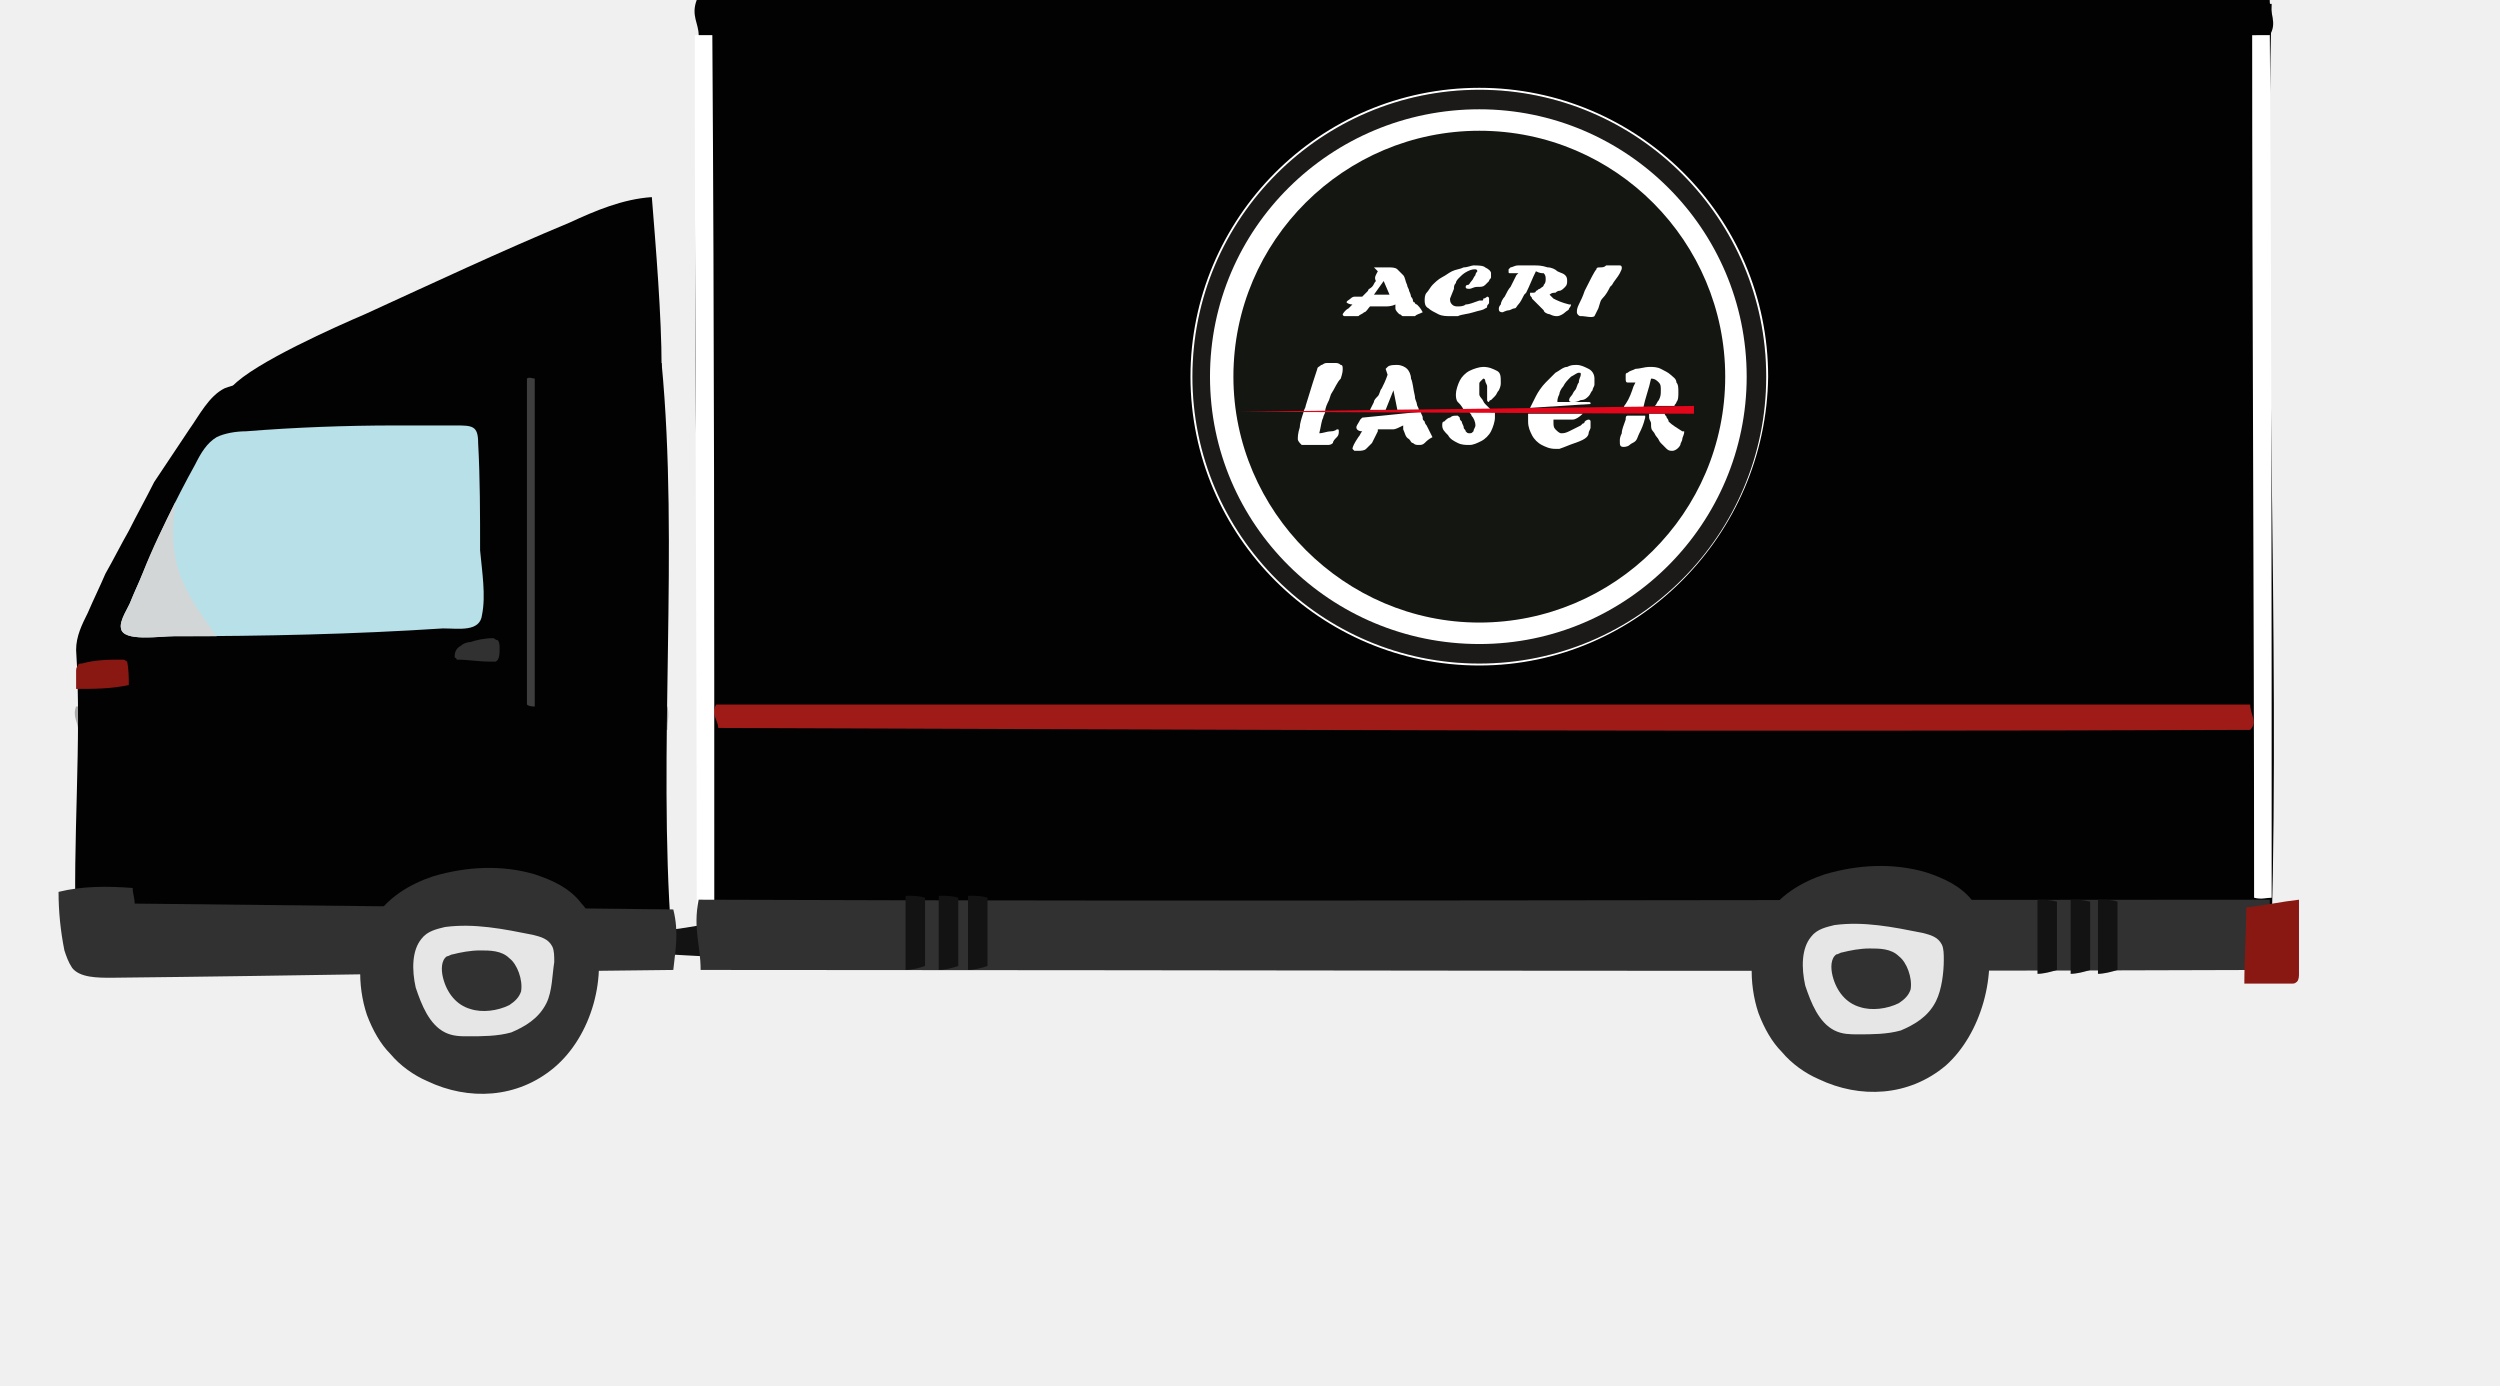
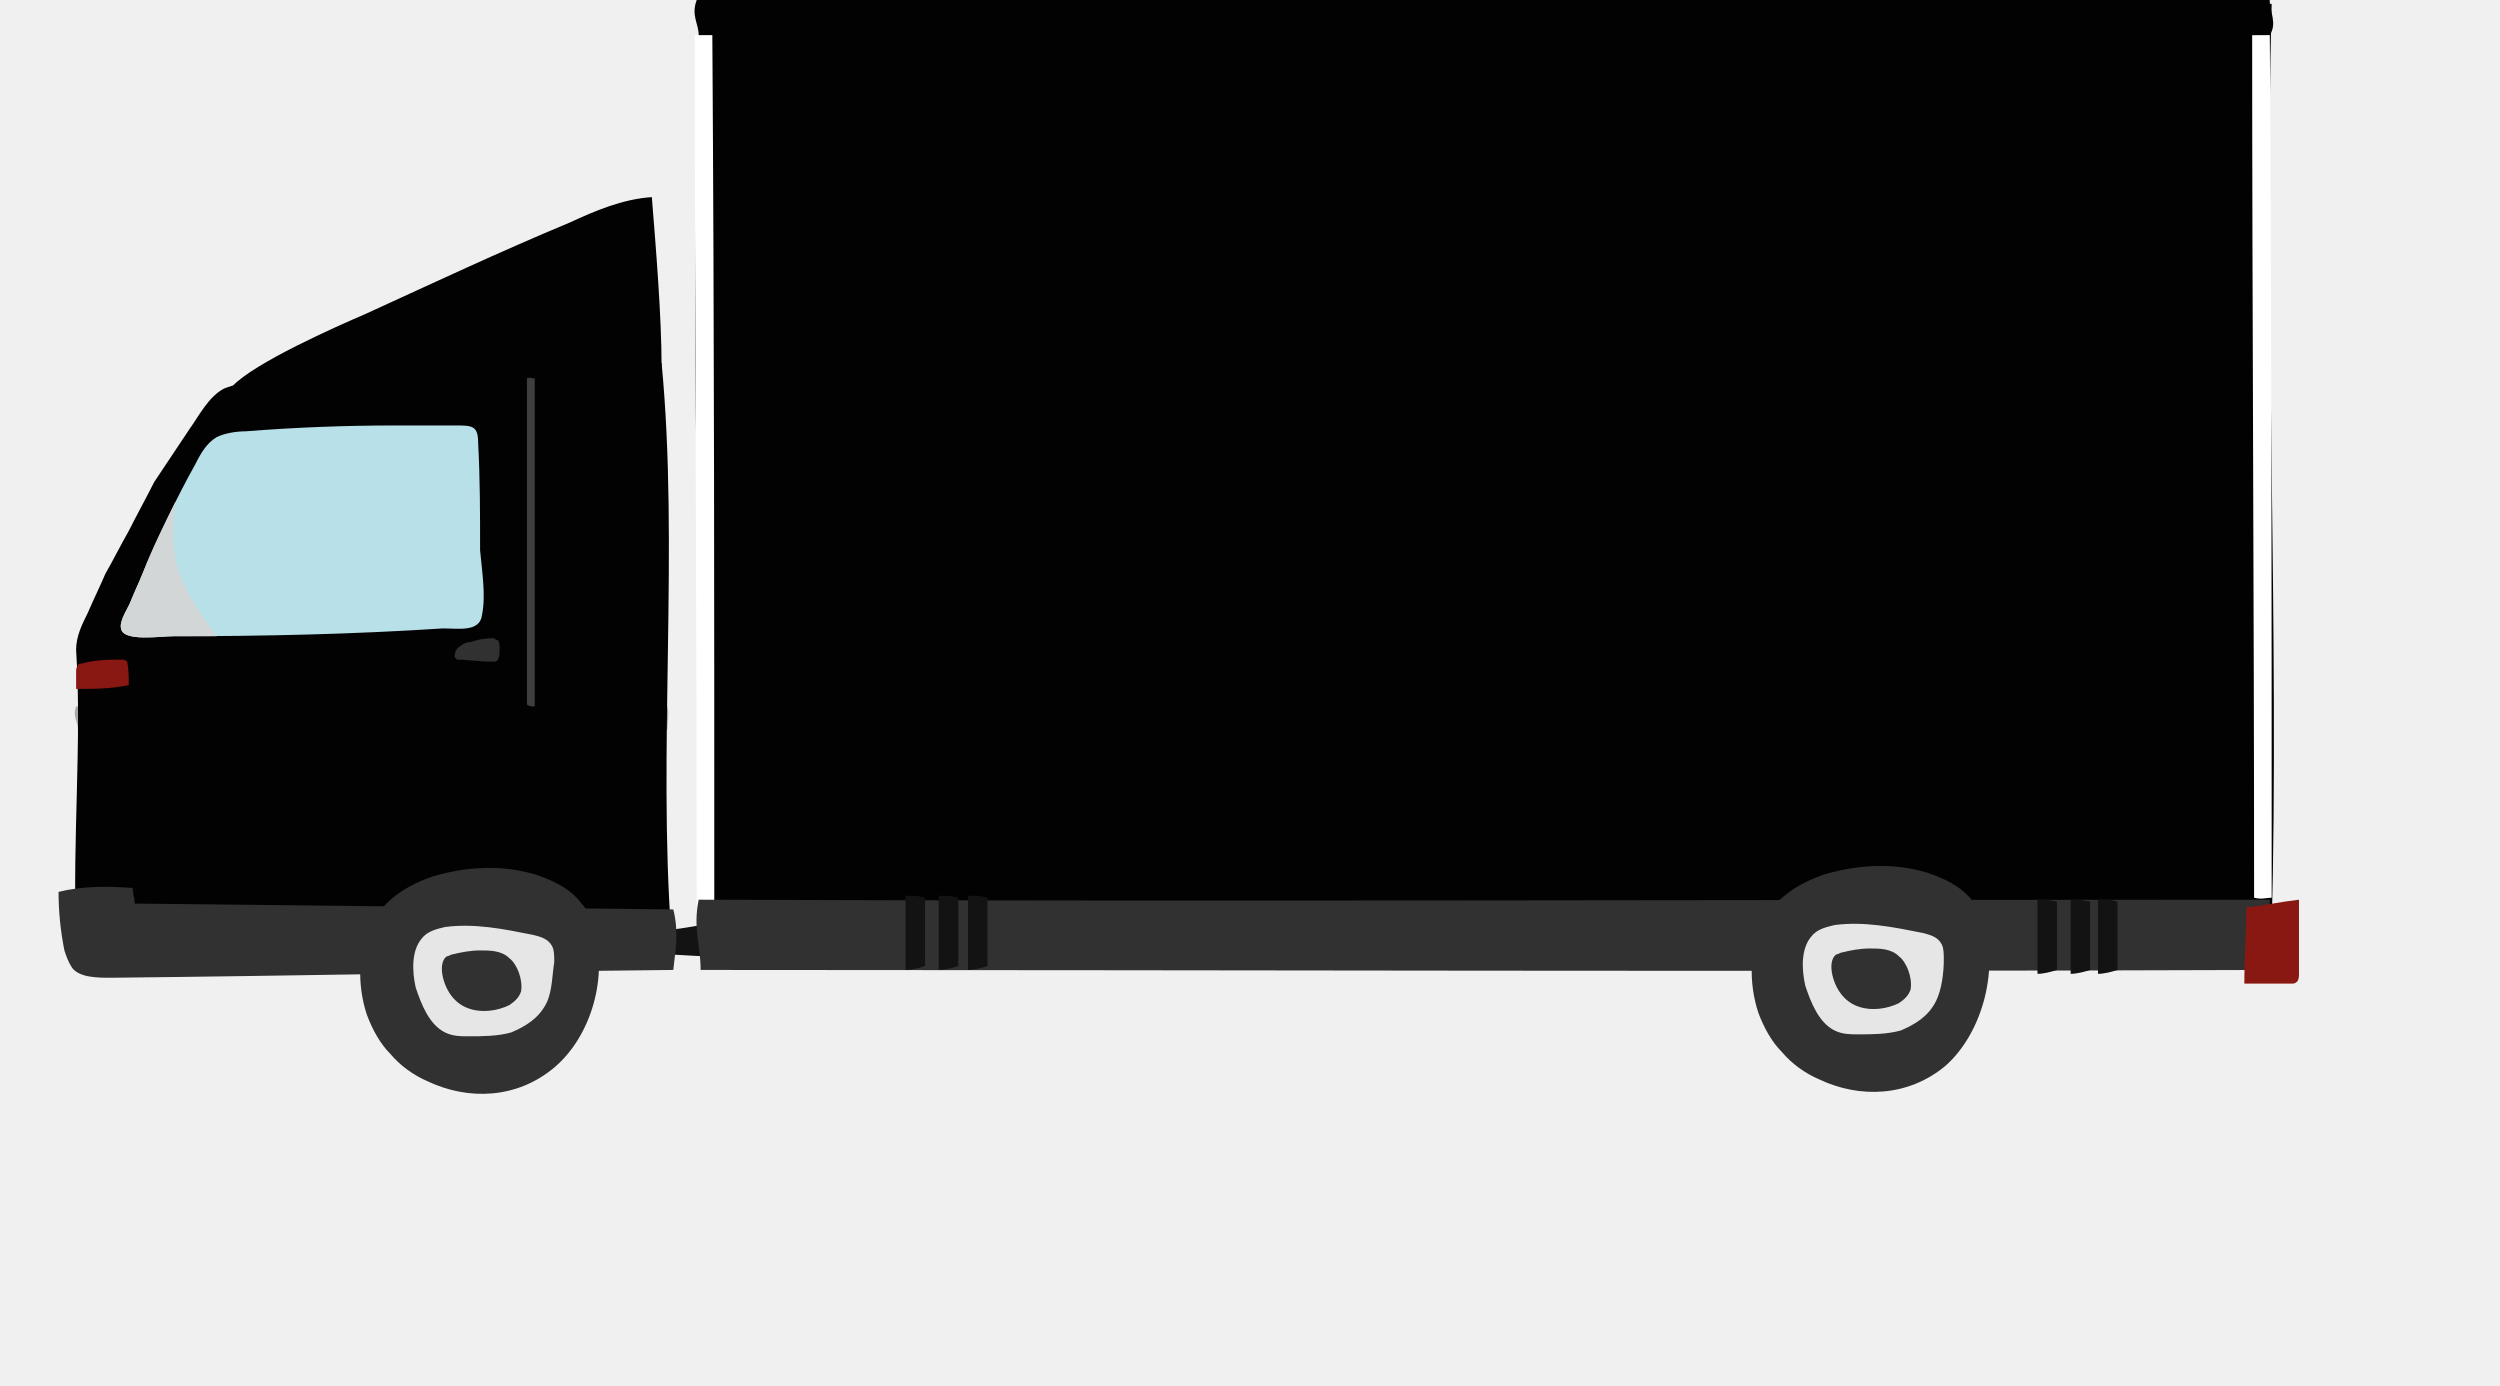
<svg xmlns="http://www.w3.org/2000/svg" version="1.1" id="Capa_1" x="0px" y="0px" viewBox="0 0 128.1 71" xml:space="preserve" width="128.1" height="71">
  <defs id="defs103" />
  <style type="text/css" id="style3">
	.st0{fill:#020203;}
	.st1{fill:#FFFFFF;}
	.st2{fill:#131313;}
	.st3{fill:#313131;}
	.st4{fill:#E7E6E6;}
	.st5{fill:#8A1812;}
	.st6{opacity:0.69;fill:#E52521;}
	.st7{opacity:0.3;fill:#020203;}
	.st8{opacity:0.3;fill:#CDCCCC;}
	.st9{fill:#B8E0E8;}
	.st10{fill:#D3D6D6;}
	.st11{fill-rule:evenodd;clip-rule:evenodd;fill:#1C1A19;}
	.st12{fill-rule:evenodd;clip-rule:evenodd;fill:#FFFFFF;}
	.st13{fill-rule:evenodd;clip-rule:evenodd;fill:#141612;}
	.st14{fill-rule:evenodd;clip-rule:evenodd;fill:#E3061A;}
</style>
  <g id="g5" transform="translate(0,-4)">
    <path class="st0" d="M 116.4,51.5 C 116.8,37.1 116,18.6 116.4,4.2 89.6,3.5 62.7,5.1 35.9,4.4 35.2,21.1 36,35.1 36,51.3 c 26.7,0.5 53.6,1.8 80.4,0.2 z" id="path7" style="fill:#020203" />
    <path class="st1" d="m 36.5,5.8 c -0.3,-0.2 -0.6,0 -0.9,0 0,14.9 0.1,29.8 0.1,44.7 0.4,0.1 0.6,0 0.9,0 0,-14.9 0,-29.8 -0.1,-44.7 z" id="path9" style="fill:#ffffff" />
    <path class="st2" d="m 33.9,52.9 c 0,-0.4 0,-0.8 0,-1.2 0.8,-0.1 1.6,-0.2 2.5,-0.4 0,0.6 0,1.2 0,1.7 -0.9,0 -1.7,-0.1 -2.5,-0.1 z" id="path11" style="fill:#131313" />
    <path class="st0" d="m 6.6,31.2 c -0.4,0.7 -0.8,1.5 -1.2,2.2 -0.3,0.7 -0.6,1.3 -0.9,2 -0.3,0.6 -0.6,1.2 -0.6,1.9 0.3,4.7 -0.2,9.9 0,14.6 10.2,0.4 20.3,0.4 30.5,0 -0.7,-9.4 0.4,-19.9 -0.5,-29.3 -6.9,0.3 -13.8,0.7 -20.7,1 -0.6,0 -1.2,0.1 -1.7,0.3 -0.8,0.4 -1.3,1.4 -1.8,2.1 -0.6,0.9 -1.2,1.8 -1.8,2.7 -0.4,0.8 -0.9,1.7 -1.3,2.5 z" id="path13" style="fill:#020203" />
    <path class="st3" d="m 116.3,53.7 c 0.4,-1.1 0,-2.4 0,-3.6 -26.8,0 -53.7,0.1 -80.5,0 -0.3,1.5 0.1,2.3 0.1,3.6 26.7,0 53.6,0.1 80.4,0 z" id="path15" style="fill:#313131" />
    <path class="st1" d="m 116.3,5 c -0.3,-0.2 -0.6,0 -0.9,0 0,15 0.1,30 0.1,45 0.4,0.1 0.6,0 0.9,0 0,-15 0,-30 -0.1,-45 z" id="path17" style="fill:#ffffff" />
    <path class="st3" d="m 3,49.7 c 1.2,-0.3 2.5,-0.3 3.8,-0.2 0,0.3 0.1,0.5 0.1,0.8 9.3,0.1 18.3,0.2 27.6,0.3 0.3,1.2 0.1,2.1 0,3.1 -9.6,0.1 -19.2,0.3 -28.8,0.4 -0.7,0 -1.6,0 -2,-0.5 C 3.5,53.3 3.4,53 3.3,52.7 3.1,51.7 3,50.7 3,49.7 Z" id="path19" style="fill:#313131" />
    <path class="st4" d="m 19.9,53.7 c 0.1,0.7 0.2,1.5 0.4,2.2 0.2,0.6 0.4,1.2 0.8,1.6 0.6,0.6 1.4,0.9 2.3,1 0.6,0.1 1.2,0.2 1.8,0.2 0.5,0 1,0 1.5,-0.2 0.5,-0.2 0.8,-0.6 1.2,-0.9 0.9,-0.9 1.8,-1.9 1.8,-3.1 0,-0.7 -0.3,-1.3 -0.6,-1.9 -0.8,-1.4 -1.9,-2.6 -3.5,-2.9 -0.4,-0.1 -0.7,-0.1 -1.1,-0.1 -0.4,0 -0.7,0.2 -1.1,0.3 -0.5,0.2 -1,0.4 -1.6,0.5 -0.6,0.2 -1.2,0.4 -1.6,0.9 -0.4,0.7 -0.4,1.6 -0.3,2.4 z" id="path21" style="fill:#e7e6e6" />
    <path class="st3" d="m 30.4,51.5 c -0.1,-0.4 -0.3,-0.9 -0.6,-1.2 -0.6,-0.8 -1.5,-1.2 -2.4,-1.5 -1.7,-0.5 -3.5,-0.4 -5.2,0.1 -1.2,0.4 -2.4,1.1 -3.1,2.3 -0.8,1.4 -0.8,3.3 -0.3,4.8 0.3,0.8 0.7,1.5 1.2,2 0.5,0.6 1.2,1.1 1.9,1.4 2.1,1 4.6,0.9 6.5,-0.7 1.9,-1.6 2.8,-4.7 2,-7.2 z M 28,55.4 c -0.4,0.8 -1.1,1.2 -1.8,1.5 -0.7,0.2 -1.5,0.2 -2.2,0.2 -0.4,0 -0.8,0 -1.2,-0.2 -0.8,-0.4 -1.2,-1.4 -1.5,-2.3 -0.2,-0.9 -0.2,-1.9 0.3,-2.5 0.3,-0.4 0.8,-0.5 1.2,-0.6 1.5,-0.2 3,0.1 4.5,0.4 0.4,0.1 0.8,0.2 1,0.6 0.1,0.2 0.1,0.5 0.1,0.8 -0.1,0.6 -0.1,1.5 -0.4,2.1 z" id="path23" style="fill:#313131" />
    <path class="st3" d="m 26.1,53.1 c -0.4,-0.4 -1,-0.4 -1.5,-0.4 -0.5,0 -1,0.1 -1.4,0.2 -0.1,0 -0.2,0.1 -0.3,0.1 -0.3,0.2 -0.3,0.7 -0.2,1.1 0.2,0.8 0.7,1.4 1.4,1.6 0.6,0.2 1.4,0.1 2,-0.2 0.3,-0.2 0.5,-0.4 0.6,-0.7 0.1,-0.6 -0.2,-1.4 -0.6,-1.7 z" id="path25" style="fill:#313131" />
    <path class="st4" d="m 91.1,53.6 c 0.1,0.7 0.2,1.5 0.4,2.2 0.2,0.6 0.4,1.2 0.8,1.6 0.6,0.6 1.4,0.9 2.3,1 0.6,0.1 1.2,0.2 1.8,0.2 0.5,0 1,0 1.5,-0.2 0.5,-0.2 0.8,-0.6 1.2,-0.9 0.9,-0.9 1.8,-1.9 1.8,-3.1 0,-0.7 -0.3,-1.3 -0.6,-1.9 -0.8,-1.4 -1.9,-2.6 -3.5,-2.9 -0.4,-0.1 -0.7,-0.1 -1.1,-0.1 -0.4,0 -0.7,0.2 -1.1,0.3 -0.5,0.2 -1,0.4 -1.6,0.5 -0.6,0.2 -1.2,0.4 -1.6,0.9 -0.4,0.7 -0.4,1.6 -0.3,2.4 z" id="path27" style="fill:#e7e6e6" />
    <path class="st3" d="m 101.7,51.4 c -0.1,-0.4 -0.3,-0.9 -0.6,-1.2 -0.6,-0.8 -1.5,-1.2 -2.4,-1.5 -1.7,-0.5 -3.5,-0.4 -5.2,0.1 -1.2,0.4 -2.4,1.1 -3.1,2.3 -0.8,1.4 -0.8,3.3 -0.3,4.8 0.3,0.8 0.7,1.5 1.2,2 0.5,0.6 1.2,1.1 1.9,1.4 2.1,1 4.6,0.9 6.5,-0.7 1.8,-1.6 2.7,-4.7 2,-7.2 z m -2.5,3.9 c -0.4,0.8 -1.1,1.2 -1.8,1.5 -0.7,0.2 -1.5,0.2 -2.2,0.2 -0.4,0 -0.8,0 -1.2,-0.2 -0.8,-0.4 -1.2,-1.4 -1.5,-2.3 -0.2,-0.9 -0.2,-1.9 0.3,-2.5 0.3,-0.4 0.8,-0.5 1.2,-0.6 1.5,-0.2 3,0.1 4.5,0.4 0.4,0.1 0.8,0.2 1,0.6 0.1,0.2 0.1,0.5 0.1,0.8 0,0.6 -0.1,1.5 -0.4,2.1 z" id="path29" style="fill:#313131" />
    <path class="st3" d="m 97.3,53 c -0.4,-0.4 -1,-0.4 -1.5,-0.4 -0.5,0 -1,0.1 -1.4,0.2 -0.1,0 -0.2,0.1 -0.3,0.1 -0.3,0.2 -0.3,0.7 -0.2,1.1 0.2,0.8 0.7,1.4 1.4,1.6 0.6,0.2 1.4,0.1 2,-0.2 0.3,-0.2 0.5,-0.4 0.6,-0.7 C 98,54.1 97.7,53.3 97.3,53 Z" id="path31" style="fill:#313131" />
    <path class="st2" d="m 49.7,49.9 c -0.1,0 -0.1,0 -0.1,0.1 0,0 0,0.1 0,0.2 0,1.2 0,2.3 0,3.5 0.3,0 0.7,-0.1 1,-0.2 0,-1.2 0,-2.3 0,-3.5 -0.3,-0.1 -0.6,-0.1 -0.9,-0.1 z" id="path33" style="fill:#131313" />
    <path class="st2" d="m 48.2,49.9 c -0.1,0 -0.1,0 -0.1,0.1 0,0 0,0.1 0,0.2 0,1.2 0,2.3 0,3.5 0.3,0 0.7,-0.1 1,-0.2 0,-1.2 0,-2.3 0,-3.5 -0.3,-0.1 -0.6,-0.1 -0.9,-0.1 z" id="path35" style="fill:#131313" />
    <path class="st2" d="m 46.5,49.9 c -0.1,0 -0.1,0 -0.1,0.1 0,0 0,0.1 0,0.2 0,1.2 0,2.3 0,3.5 0.3,0 0.7,-0.1 1,-0.2 0,-1.2 0,-2.3 0,-3.5 -0.3,-0.1 -0.6,-0.1 -0.9,-0.1 z" id="path37" style="fill:#131313" />
    <path class="st2" d="m 107.6,50.1 c -0.1,0 -0.1,0 -0.1,0.1 0,0 0,0.1 0,0.2 0,1.2 0,2.3 0,3.5 0.3,0 0.7,-0.1 1,-0.2 0,-1.2 0,-2.3 0,-3.5 -0.3,-0.1 -0.6,-0.1 -0.9,-0.1 z" id="path39" style="fill:#131313" />
    <path class="st2" d="m 106.2,50.1 c -0.1,0 -0.1,0 -0.1,0.1 0,0 0,0.1 0,0.2 0,1.2 0,2.3 0,3.5 0.3,0 0.7,-0.1 1,-0.2 0,-1.2 0,-2.3 0,-3.5 -0.4,-0.1 -0.7,-0.1 -0.9,-0.1 z" id="path41" style="fill:#131313" />
    <path class="st2" d="m 104.5,50.1 c -0.1,0 -0.1,0 -0.1,0.1 0,0 0,0.1 0,0.2 0,1.2 0,2.3 0,3.5 0.3,0 0.7,-0.1 1,-0.2 0,-1.2 0,-2.3 0,-3.5 -0.4,-0.1 -0.7,-0.1 -0.9,-0.1 z" id="path43" style="fill:#131313" />
    <path class="st0" d="m 18.7,20.1 c -1.4,0.6 -5.7,2.5 -6.8,3.7 6.3,-0.3 15.7,-0.7 22,-1 0,-2.6 -0.3,-6.2 -0.5,-8.7 -1.5,0.1 -2.9,0.7 -4.2,1.3 -3.6,1.5 -7,3.1 -10.5,4.7 z" id="path45" style="fill:#020203" />
    <path class="st5" d="m 117.7,54.3 c 0.1,-0.1 0.1,-0.3 0.1,-0.4 0,-1.3 0,-2.6 0,-3.8 -0.9,0.1 -1.8,0.3 -2.7,0.4 0,1.3 -0.1,2.6 -0.1,3.9 0.8,0 1.7,0 2.5,0 0,0 0.1,0 0.2,-0.1 z" id="path47" style="fill:#8a1812" />
    <path class="st0" d="m 116.3,5.8 c 0.4,-0.6 0,-1.2 0,-1.8 -26.9,0 -53.7,0 -80.6,0 -0.3,0.8 0.1,1.2 0.1,1.8 26.8,0 53.7,0.1 80.5,0 z" id="path49" style="fill:#020203" />
-     <path class="st6" d="m 115.3,41.4 c 0.4,-0.4 0,-0.8 0,-1.3 -26.2,0 -52.4,0 -78.6,0 -0.3,0.5 0.1,0.8 0.1,1.2 26.1,0.1 52.4,0.2 78.5,0.1 z" id="path51" style="opacity:0.69;fill:#e52521" />
    <path class="st7" d="m 34.2,41.3 c 0,-0.3 0.1,-0.7 0,-1.1 -10.1,0 -20.2,0 -30.3,0 -0.2,0.5 0.1,0.8 0.1,1.2 10,0 20.1,0 30.2,0 0,0 0,0 0,-0.1 z" id="path53" style="opacity:0.3;fill:#020203" />
    <path class="st8" d="m 27.4,40.2 c 0,-5.6 0,-11.2 0,-16.8 0,0 0,0 0,0 -0.1,0 -0.3,-0.1 -0.4,0 0,5.6 0,11.2 0,16.7 0.1,0.1 0.3,0.1 0.4,0.1 z" id="path55" style="opacity:0.3;fill:#cdcccc" />
    <path class="st3" d="m 24.1,36.9 c -0.2,0 -0.4,0.1 -0.5,0.2 -0.2,0.1 -0.3,0.3 -0.3,0.5 0,0 0,0.1 0,0.1 0,0 0.1,0 0.1,0.1 0.6,0 1.1,0.1 1.7,0.1 0.1,0 0.2,0 0.3,0 0.2,-0.1 0.2,-0.4 0.2,-0.7 0,-0.1 0,-0.3 -0.1,-0.4 -0.1,0 -0.2,-0.1 -0.2,-0.1 -0.5,0 -0.9,0.1 -1.2,0.2 z" id="path57" style="fill:#313131" />
    <path class="st9" d="m 20.3,25.8 c -2.6,0 -5.2,0.1 -7.7,0.3 -0.5,0 -1.1,0.1 -1.5,0.3 -0.5,0.3 -0.8,0.8 -1.1,1.4 -1,1.8 -1.9,3.7 -2.7,5.6 -0.2,0.5 -0.4,0.9 -0.6,1.4 -0.1,0.3 -0.6,1 -0.5,1.4 0.1,0.7 2,0.4 2.7,0.4 4.6,0 9.2,-0.1 13.8,-0.4 0.8,0 1.9,0.2 2,-0.7 0.2,-1 0,-2.2 -0.1,-3.3 0,-1.8 0,-3.7 -0.1,-5.5 0,-0.9 -0.3,-0.9 -1.2,-0.9 -1,0 -2,0 -3,0 z" id="path59" style="fill:#b8e0e8" />
    <path class="st10" d="M 9.2,33.4 C 8.8,32.2 8.8,30.9 9,29.7 c -0.6,1.2 -1.2,2.4 -1.7,3.7 -0.2,0.5 -0.4,0.9 -0.6,1.4 -0.1,0.3 -0.6,1 -0.5,1.4 0.1,0.7 2,0.4 2.7,0.4 0.7,0 1.5,0 2.2,0 -0.8,-1.1 -1.5,-2.1 -1.9,-3.2 z" id="path61" style="fill:#d3d6d6" />
    <path class="st5" d="m 6.5,37.9 c 0,0 -0.1,-0.1 -0.2,-0.1 -0.7,0 -1.4,0 -2.1,0.2 -0.1,0 -0.2,0 -0.2,0.1 -0.1,0.1 -0.1,0.2 -0.1,0.3 0,0.3 0,0.6 0,0.9 0.9,0 1.8,0 2.7,-0.2 0,-0.4 0,-0.8 -0.1,-1.3 0,0.2 0,0.2 0,0.1 z" id="path63" style="fill:#8a1812" />
-     <g id="g65">
-       <path class="st11" d="m 75.8,38 c 8.1,0 14.7,-6.6 14.7,-14.7 0,-8.1 -6.6,-14.7 -14.7,-14.7 -8.1,0 -14.7,6.6 -14.7,14.7 0,8.1 6.6,14.7 14.7,14.7 z" id="path67" style="clip-rule:evenodd;fill:#1c1a19;fill-rule:evenodd" />
-       <path class="st12" d="m 75.8,8.6 c -8.1,0 -14.7,6.6 -14.7,14.7 0,8.1 6.6,14.7 14.7,14.7 8.1,0 14.7,-6.6 14.7,-14.7 0,-8.1 -6.6,-14.7 -14.7,-14.7 z m 0,29.5 C 67.7,38.1 61,31.5 61,23.3 61,15.2 67.6,8.5 75.8,8.5 c 8.1,0 14.8,6.6 14.8,14.8 -0.1,8.1 -6.7,14.8 -14.8,14.8 z" id="path69" style="clip-rule:evenodd;fill:#ffffff;fill-rule:evenodd" />
-       <path class="st12" d="M 75.8,37 C 83.4,37 89.5,30.8 89.5,23.3 89.5,15.7 83.3,9.6 75.8,9.6 68.2,9.6 62,15.7 62,23.3 62,30.9 68.2,37 75.8,37 Z" id="path71" style="clip-rule:evenodd;fill:#ffffff;fill-rule:evenodd" />
-       <path class="st13" d="m 75.8,35.9 c 6.9,0 12.6,-5.6 12.6,-12.6 0,-6.9 -5.6,-12.6 -12.6,-12.6 -6.9,0 -12.6,5.6 -12.6,12.6 0,6.9 5.7,12.6 12.6,12.6 z" id="path73" style="clip-rule:evenodd;fill:#141612;fill-rule:evenodd" />
-       <path class="st12" d="m 68.2,24.2 -0.1,0.3 c -0.1,0.2 -0.2,0.4 -0.2,0.6 h -1.1 c 0,-0.1 0.1,-0.2 0.1,-0.3 0.3,-1 0.5,-1.6 0.6,-1.9 0,-0.1 0.1,-0.1 0.2,-0.2 0.1,0 0.1,-0.1 0.3,-0.1 0.1,0 0.2,0 0.4,0 0.1,0 0.2,0 0.3,0.1 0.1,0 0.1,0.1 0.1,0.2 0,0.1 0,0.2 -0.1,0.5 -0.2,0.2 -0.3,0.5 -0.5,0.8 z" id="path75" style="clip-rule:evenodd;fill:#ffffff;fill-rule:evenodd" />
-       <path class="st12" d="m 67.9,25.1 c 0,0.1 -0.1,0.2 -0.1,0.3 -0.1,0.2 -0.1,0.4 -0.2,0.8 0.2,0 0.4,-0.1 0.6,-0.1 0.2,0 0.3,-0.1 0.3,-0.1 0.1,0 0.1,0 0.1,0.1 0,0.1 0,0.2 -0.1,0.3 -0.1,0.1 -0.2,0.2 -0.2,0.3 -0.1,0.1 -0.2,0.1 -0.3,0.1 -0.1,0 -0.3,0 -0.6,0 -0.2,0 -0.4,0 -0.6,0 0,0 0,0 -0.1,0 -0.1,-0.1 -0.2,-0.2 -0.2,-0.3 0,-0.1 0,-0.3 0.1,-0.6 0,-0.2 0.1,-0.5 0.2,-0.8 z" id="path77" style="clip-rule:evenodd;fill:#ffffff;fill-rule:evenodd" />
-       <path class="st12" d="M 71.4,24 71,25 h -0.8 c 0.1,-0.2 0.2,-0.4 0.2,-0.4 0,-0.1 0.1,-0.2 0.2,-0.3 0.1,-0.1 0.1,-0.3 0.2,-0.4 0.1,-0.2 0.2,-0.4 0.3,-0.7 L 71,22.9 c 0,0 0.1,-0.1 0.1,-0.1 0.1,-0.1 0.3,-0.1 0.5,-0.1 0.2,0 0.4,0.1 0.5,0.2 0.1,0.1 0.2,0.3 0.2,0.5 0.1,0.2 0.1,0.5 0.2,0.9 0,0.2 0.1,0.3 0.1,0.4 0,0.1 0.1,0.2 0.1,0.3 h -1.1 z" id="path79" style="clip-rule:evenodd;fill:#ffffff;fill-rule:evenodd" />
-       <path class="st12" d="m 72.8,25.1 c 0,0.1 0.1,0.2 0.1,0.3 0,0.1 0,0.1 0.1,0.2 0,0.1 0.1,0.2 0.1,0.2 0.1,0.2 0.2,0.4 0.3,0.6 -0.2,0.1 -0.3,0.2 -0.4,0.3 -0.1,0.1 -0.2,0.1 -0.3,0.1 -0.1,0 -0.2,0 -0.3,-0.1 -0.1,0 -0.1,-0.1 -0.2,-0.2 C 72,26.4 72,26.2 71.9,26 c 0,0 0,-0.1 0,-0.1 0,0 0,-0.1 0,-0.1 -0.2,0.1 -0.4,0.2 -0.5,0.2 -0.1,0 -0.1,0 -0.2,0 0,0 -0.2,0 -0.6,0 v 0.1 c -0.1,0.2 -0.2,0.4 -0.3,0.6 -0.1,0.1 -0.2,0.2 -0.3,0.3 -0.1,0.1 -0.3,0.1 -0.4,0.1 -0.1,0 -0.2,0 -0.2,0 0,0 -0.1,-0.1 -0.1,-0.1 0,-0.1 0.1,-0.3 0.3,-0.6 0.1,-0.1 0.1,-0.2 0.2,-0.3 -0.2,0 -0.3,-0.1 -0.3,-0.2 0,-0.1 0.1,-0.2 0.2,-0.4 0,0 0.1,-0.1 0.1,-0.1 z" id="path81" style="clip-rule:evenodd;fill:#ffffff;fill-rule:evenodd" />
-       <path class="st12" d="m 75,25 c -0.1,-0.2 -0.2,-0.3 -0.3,-0.4 -0.1,-0.1 -0.1,-0.3 -0.1,-0.4 0,-0.2 0.1,-0.5 0.2,-0.7 0.1,-0.2 0.3,-0.4 0.5,-0.5 0.2,-0.1 0.5,-0.2 0.7,-0.2 0.3,0 0.5,0.1 0.7,0.2 0.2,0.1 0.2,0.3 0.2,0.6 0,0.1 0,0.2 -0.1,0.4 -0.1,0.1 -0.1,0.2 -0.2,0.3 -0.1,0.1 -0.1,0.1 -0.2,0.2 -0.1,0 -0.1,0.1 -0.1,0.1 0,0 -0.1,0 -0.1,-0.1 0,0 0,0 0,-0.1 0,-0.1 0,-0.2 0,-0.3 0,-0.1 0,-0.2 0,-0.3 0,-0.1 -0.1,-0.2 -0.1,-0.3 0,-0.1 -0.1,-0.1 -0.1,-0.1 0,0 0,0 -0.1,0.1 -0.1,0.1 -0.1,0.1 -0.1,0.2 0,0.1 0,0.2 0,0.2 0,0.1 0,0.2 0,0.3 0,0.1 0.1,0.2 0.1,0.2 0.1,0.1 0.1,0.2 0.2,0.3 0.2,0.2 0.3,0.3 0.4,0.4 v 0 z" id="path83" style="clip-rule:evenodd;fill:#ffffff;fill-rule:evenodd" />
-       <path class="st12" d="m 76.6,25.1 c 0,0.1 0,0.2 0,0.3 0,0.2 -0.1,0.5 -0.2,0.7 -0.1,0.2 -0.3,0.4 -0.5,0.5 -0.2,0.1 -0.4,0.2 -0.6,0.2 -0.2,0 -0.4,0 -0.6,-0.1 -0.2,-0.1 -0.4,-0.2 -0.5,-0.4 -0.2,-0.2 -0.3,-0.3 -0.3,-0.5 0,-0.1 0,-0.2 0.1,-0.2 0.1,-0.1 0.2,-0.2 0.3,-0.2 0.1,-0.1 0.2,-0.1 0.3,-0.1 0,0 0.1,0 0.1,0 0,0 0.1,0.1 0.1,0.1 0,0.1 0,0.1 0.1,0.2 0,0.1 0.1,0.2 0.1,0.3 0,0.1 0.1,0.1 0.1,0.2 0.1,0.1 0.1,0.1 0.2,0.1 0.1,0 0.1,0 0.2,-0.1 0,-0.1 0.1,-0.2 0.1,-0.3 0,-0.2 -0.1,-0.4 -0.2,-0.5 0,-0.1 -0.1,-0.1 -0.1,-0.2 0,0 -0.1,-0.1 -0.2,-0.2 z" id="path85" style="clip-rule:evenodd;fill:#ffffff;fill-rule:evenodd" />
-       <path class="st12" d="m 80.6,25.5 h -1 v 0.1 c 0,0.2 0,0.3 0.1,0.4 0.1,0.1 0.2,0.2 0.3,0.2 0.1,0 0.2,0 0.4,-0.1 0.2,-0.1 0.4,-0.2 0.6,-0.3 l 0.1,-0.1 c 0.1,0 0.1,-0.1 0.1,-0.1 0.1,-0.1 0.2,-0.1 0.2,-0.1 0,0 0.1,0 0.1,0.1 0,0.1 0,0.2 0,0.3 0,0.1 -0.1,0.2 -0.1,0.3 0,0.1 -0.1,0.2 -0.1,0.2 -0.1,0.1 -0.3,0.2 -0.6,0.3 -0.3,0.1 -0.5,0.2 -0.8,0.3 -0.1,0 -0.2,0 -0.2,0 -0.3,0 -0.5,-0.1 -0.7,-0.2 -0.2,-0.1 -0.4,-0.3 -0.5,-0.5 -0.1,-0.2 -0.2,-0.4 -0.2,-0.7 0,-0.1 0,-0.3 0,-0.4 h 2.8 v 0 c -0.2,0.2 -0.4,0.3 -0.5,0.3 z" id="path87" style="clip-rule:evenodd;fill:#ffffff;fill-rule:evenodd" />
-       <path class="st12" d="m 78.4,24.9 c 0.1,-0.2 0.2,-0.4 0.3,-0.6 0.1,-0.2 0.3,-0.5 0.5,-0.7 0.2,-0.2 0.3,-0.3 0.5,-0.5 0.2,-0.1 0.4,-0.3 0.6,-0.3 0.2,-0.1 0.3,-0.1 0.5,-0.1 0.2,0 0.4,0.1 0.6,0.2 0.2,0.1 0.3,0.3 0.3,0.5 0,0.1 0,0.2 0,0.3 0,0.1 -0.1,0.2 -0.1,0.3 -0.1,0.1 -0.1,0.2 -0.2,0.3 -0.1,0.1 -0.2,0.2 -0.4,0.2 -0.2,0.1 -0.3,0.1 -0.4,0.1 -0.1,0 -0.2,0 -0.2,-0.1 0,0 0,-0.1 0.1,-0.2 0.1,-0.1 0.1,-0.2 0.2,-0.3 0.1,-0.1 0.1,-0.3 0.2,-0.4 0,-0.2 0.1,-0.3 0.1,-0.4 0,-0.1 0,-0.1 -0.1,-0.1 -0.1,0 -0.2,0.1 -0.4,0.2 -0.2,0.2 -0.3,0.3 -0.4,0.5 -0.1,0.1 -0.2,0.3 -0.2,0.4 -0.1,0.2 -0.1,0.3 -0.1,0.4 h 1.5 c 0.2,0 0.2,0 0.2,0.1 z" id="path89" style="clip-rule:evenodd;fill:#ffffff;fill-rule:evenodd" />
-       <path class="st12" d="m 83.7,23.8 0.1,-0.2 c -0.1,0 -0.1,0 -0.2,0 0,0 -0.1,0 -0.2,0 -0.1,0 -0.1,-0.1 -0.1,-0.2 0,0 0,-0.1 0,-0.2 0,-0.1 0.1,-0.1 0.1,-0.1 0.1,-0.1 0.2,-0.1 0.4,-0.2 0.2,0 0.5,-0.1 0.7,-0.1 0.2,0 0.4,0 0.6,0.1 0.2,0.1 0.4,0.2 0.5,0.3 0.1,0.1 0.3,0.2 0.3,0.4 0.1,0.1 0.1,0.3 0.1,0.5 0,0.2 0,0.4 -0.1,0.5 0,0.1 -0.1,0.1 -0.1,0.2 h -1 c 0.1,-0.1 0.1,-0.2 0.2,-0.3 0.1,-0.2 0.1,-0.3 0.1,-0.5 0,-0.2 0,-0.3 -0.1,-0.4 -0.1,-0.1 -0.2,-0.2 -0.4,-0.2 -0.1,0.5 -0.3,1 -0.4,1.5 h -1 c 0,-0.1 0.1,-0.2 0.1,-0.2 0.2,-0.3 0.3,-0.6 0.4,-0.9 z" id="path91" style="clip-rule:evenodd;fill:#ffffff;fill-rule:evenodd" />
-       <path class="st12" d="m 85.4,25.2 c 0,0 -0.1,0 -0.1,0 0,0.1 0.1,0.1 0.1,0.2 0,0 0.1,0.1 0.1,0.2 0.2,0.2 0.4,0.3 0.7,0.5 0,0 0,0 0.1,0 0,0.2 -0.1,0.3 -0.1,0.4 0,0.1 -0.1,0.2 -0.1,0.3 -0.1,0.2 -0.3,0.3 -0.4,0.3 -0.1,0 -0.2,0 -0.3,-0.1 C 85.3,26.9 85.2,26.8 85.1,26.7 85,26.6 85,26.5 84.9,26.4 84.8,26.3 84.8,26.2 84.7,26.1 84.6,26 84.6,25.9 84.6,25.7 c 0,-0.1 -0.1,-0.2 -0.1,-0.3 0,0 0,0 0,-0.1 0,0 0,0 0,-0.1 z" id="path93" style="clip-rule:evenodd;fill:#ffffff;fill-rule:evenodd" />
-       <path class="st12" d="m 84.3,25.2 v 0.2 c -0.1,0.4 -0.2,0.6 -0.3,0.8 -0.1,0.2 -0.1,0.3 -0.2,0.4 -0.1,0.1 -0.2,0.1 -0.3,0.2 -0.1,0.1 -0.3,0.1 -0.3,0.1 -0.2,0 -0.2,-0.1 -0.2,-0.3 0,-0.1 0,-0.2 0.1,-0.4 0,-0.2 0.1,-0.4 0.2,-0.7 0,-0.1 0,-0.2 0.1,-0.2 h 0.9 z" id="path95" style="clip-rule:evenodd;fill:#ffffff;fill-rule:evenodd" />
-       <path class="st12" d="M 77.7,18.1 77.8,18 c -0.1,0 -0.1,0 -0.2,0 0,0 -0.1,0 -0.2,0 -0.1,0 -0.1,0 -0.1,-0.1 0,0 0,-0.1 0,-0.1 0,0 0.1,-0.1 0.1,-0.1 0.1,0 0.2,-0.1 0.4,-0.1 0.2,0 0.5,0 0.8,0 0.2,0 0.4,0 0.7,0.1 0.2,0 0.4,0.1 0.5,0.2 0.2,0.1 0.3,0.1 0.4,0.2 0.1,0.1 0.1,0.2 0.1,0.3 0,0.1 0,0.2 -0.1,0.3 -0.1,0.1 -0.2,0.2 -0.3,0.2 -0.1,0 -0.2,0.1 -0.2,0.1 -0.1,0 -0.2,0 -0.3,0.1 0,0 0.1,0.1 0.1,0.1 0,0 0.1,0.1 0.1,0.1 0.2,0.1 0.4,0.2 0.8,0.3 0,0 0,0 0.1,0 0,0.1 -0.1,0.2 -0.1,0.2 0,0.1 -0.1,0.1 -0.2,0.2 -0.1,0.1 -0.3,0.2 -0.4,0.2 -0.1,0 -0.2,0 -0.4,-0.1 -0.1,0 -0.3,-0.1 -0.3,-0.2 -0.1,-0.1 -0.1,-0.1 -0.2,-0.2 -0.1,-0.1 -0.1,-0.1 -0.2,-0.2 -0.1,-0.1 -0.1,-0.1 -0.2,-0.2 0,-0.1 -0.1,-0.1 -0.1,-0.2 0,0 0,0 0,0 0,0 0,0 0,-0.1 0,0 0.1,0 0.1,0 0.1,0 0.2,0 0.2,-0.1 0.1,0 0.1,-0.1 0.2,-0.1 0.1,-0.1 0.2,-0.1 0.2,-0.2 0.1,-0.1 0.1,-0.2 0.1,-0.3 0,-0.1 0,-0.2 -0.1,-0.3 -0.1,0 -0.2,0 -0.4,-0.1 -0.2,0.4 -0.3,0.7 -0.5,1.1 l -0.1,0.1 c -0.1,0.2 -0.2,0.4 -0.3,0.5 -0.1,0.1 -0.1,0.2 -0.2,0.2 -0.1,0 -0.2,0.1 -0.3,0.1 -0.1,0 -0.3,0.1 -0.3,0.1 -0.2,0 -0.2,-0.1 -0.2,-0.2 0,0 0,-0.1 0.1,-0.2 0,-0.1 0.1,-0.3 0.2,-0.4 0.1,-0.2 0.2,-0.4 0.3,-0.5 0.1,-0.2 0.2,-0.4 0.3,-0.6 z m -3.4,1.2 v 0 c 0,0.1 0,0.2 0.1,0.3 0.1,0.1 0.2,0.1 0.3,0.1 0.1,0 0.3,0 0.4,-0.1 0.2,0 0.4,-0.1 0.7,-0.2 h 0.1 c 0.1,0 0.1,0 0.1,-0.1 0.1,0 0.2,-0.1 0.2,-0.1 0,0 0.1,0 0.1,0.1 0,0 0,0.1 0,0.2 0,0.1 -0.1,0.1 -0.1,0.2 0,0.1 -0.1,0.1 -0.1,0.1 -0.1,0.1 -0.3,0.1 -0.6,0.2 -0.3,0.1 -0.6,0.1 -0.8,0.2 -0.1,0 -0.2,0 -0.3,0 -0.3,0 -0.5,0 -0.7,-0.1 C 73.5,20 73.3,19.9 73.2,19.8 73,19.7 73,19.5 73,19.4 c 0,-0.1 0,-0.3 0.1,-0.4 0.1,-0.1 0.2,-0.3 0.3,-0.4 0.1,-0.1 0.3,-0.3 0.5,-0.4 0.2,-0.1 0.3,-0.2 0.5,-0.3 0.2,-0.1 0.4,-0.1 0.6,-0.2 0.2,0 0.4,-0.1 0.5,-0.1 0.2,0 0.5,0 0.6,0.1 0.2,0.1 0.3,0.2 0.3,0.3 0,0.1 0,0.1 0,0.2 0,0.1 -0.1,0.1 -0.1,0.2 -0.1,0.1 -0.1,0.1 -0.2,0.2 -0.1,0.1 -0.2,0.1 -0.4,0.1 -0.2,0 -0.3,0.1 -0.4,0.1 -0.1,0 -0.2,0 -0.2,-0.1 0,0 0,-0.1 0.1,-0.1 0.1,0 0.1,-0.1 0.2,-0.2 0.1,-0.1 0.1,-0.2 0.2,-0.3 0,-0.1 0.1,-0.2 0.1,-0.2 0,0 0,-0.1 -0.1,-0.1 -0.1,0 -0.2,0 -0.4,0.1 -0.2,0.1 -0.3,0.2 -0.4,0.3 -0.1,0.1 -0.2,0.2 -0.2,0.3 -0.1,0.1 -0.1,0.2 -0.1,0.3 z m -3.7,-1.4 -0.2,-0.2 c 0,0 0.1,0 0.1,0 0.2,0 0.3,0 0.6,0 0.2,0 0.4,0 0.5,0.1 0.1,0.1 0.2,0.2 0.3,0.3 0.1,0.1 0.1,0.3 0.2,0.5 0,0.1 0.1,0.2 0.1,0.3 0.1,0.2 0.1,0.3 0.1,0.3 0,0 0.1,0.1 0.1,0.2 0,0 0,0.1 0.1,0.1 0,0.1 0.1,0.1 0.1,0.1 0.1,0.1 0.2,0.2 0.3,0.4 -0.2,0.1 -0.3,0.1 -0.4,0.2 -0.1,0 -0.2,0 -0.3,0 -0.1,0 -0.2,0 -0.3,0 -0.1,0 -0.1,-0.1 -0.2,-0.1 -0.1,-0.1 -0.2,-0.2 -0.2,-0.3 0,0 0,0 0,-0.1 0,0 0,0 0,-0.1 -0.2,0.1 -0.4,0.1 -0.5,0.1 -0.1,0 -0.1,0 -0.2,0 0,0 -0.3,0 -0.6,0 v 0 C 70.1,19.8 70,20 69.9,20 c -0.1,0.1 -0.2,0.1 -0.3,0.2 -0.1,0 -0.3,0 -0.5,0 -0.1,0 -0.2,0 -0.2,0 0,0 -0.1,0 -0.1,-0.1 0,0 0.1,-0.2 0.3,-0.3 0.1,-0.1 0.1,-0.1 0.2,-0.2 -0.2,0 -0.3,-0.1 -0.3,-0.1 0,-0.1 0.1,-0.1 0.2,-0.2 0.1,-0.1 0.2,-0.1 0.2,-0.1 0.1,0 0.2,0 0.4,0 0.2,-0.2 0.3,-0.3 0.3,-0.3 0,-0.1 0.1,-0.1 0.2,-0.2 0.1,-0.1 0.1,-0.2 0.2,-0.3 -0.1,-0.2 0,-0.3 0.1,-0.5 z m 0.3,0.5 -0.5,0.7 h 0.8 z m 11.7,0.2 -0.1,0.1 c -0.1,0.2 -0.2,0.4 -0.4,0.6 -0.1,0.1 -0.1,0.2 -0.2,0.5 l -0.2,0.4 c -0.1,0.1 -0.5,0 -0.6,0 0,0 0,0 -0.1,0 -0.1,0 -0.2,-0.1 -0.2,-0.2 0,-0.1 0,-0.2 0.1,-0.4 0.1,-0.2 0.2,-0.4 0.3,-0.7 0.3,-0.6 0.5,-1 0.6,-1.1 0,-0.1 0.1,-0.1 0.2,-0.1 0.1,0 0.2,0 0.3,-0.1 0.1,0 0.2,0 0.4,0 0.1,0 0.2,0 0.3,0 0.1,0 0.1,0.1 0.1,0.1 0,0.1 0,0.1 -0.1,0.3 -0.1,0.2 -0.3,0.4 -0.4,0.6 z" id="path97" style="clip-rule:evenodd;fill:#ffffff;fill-rule:evenodd" />
-       <polygon class="st14" points="63.5,25.1 86.8,24.8 86.8,25.2 " id="polygon99" style="clip-rule:evenodd;fill:#e3061a;fill-rule:evenodd" />
-     </g>
  </g>
</svg>
